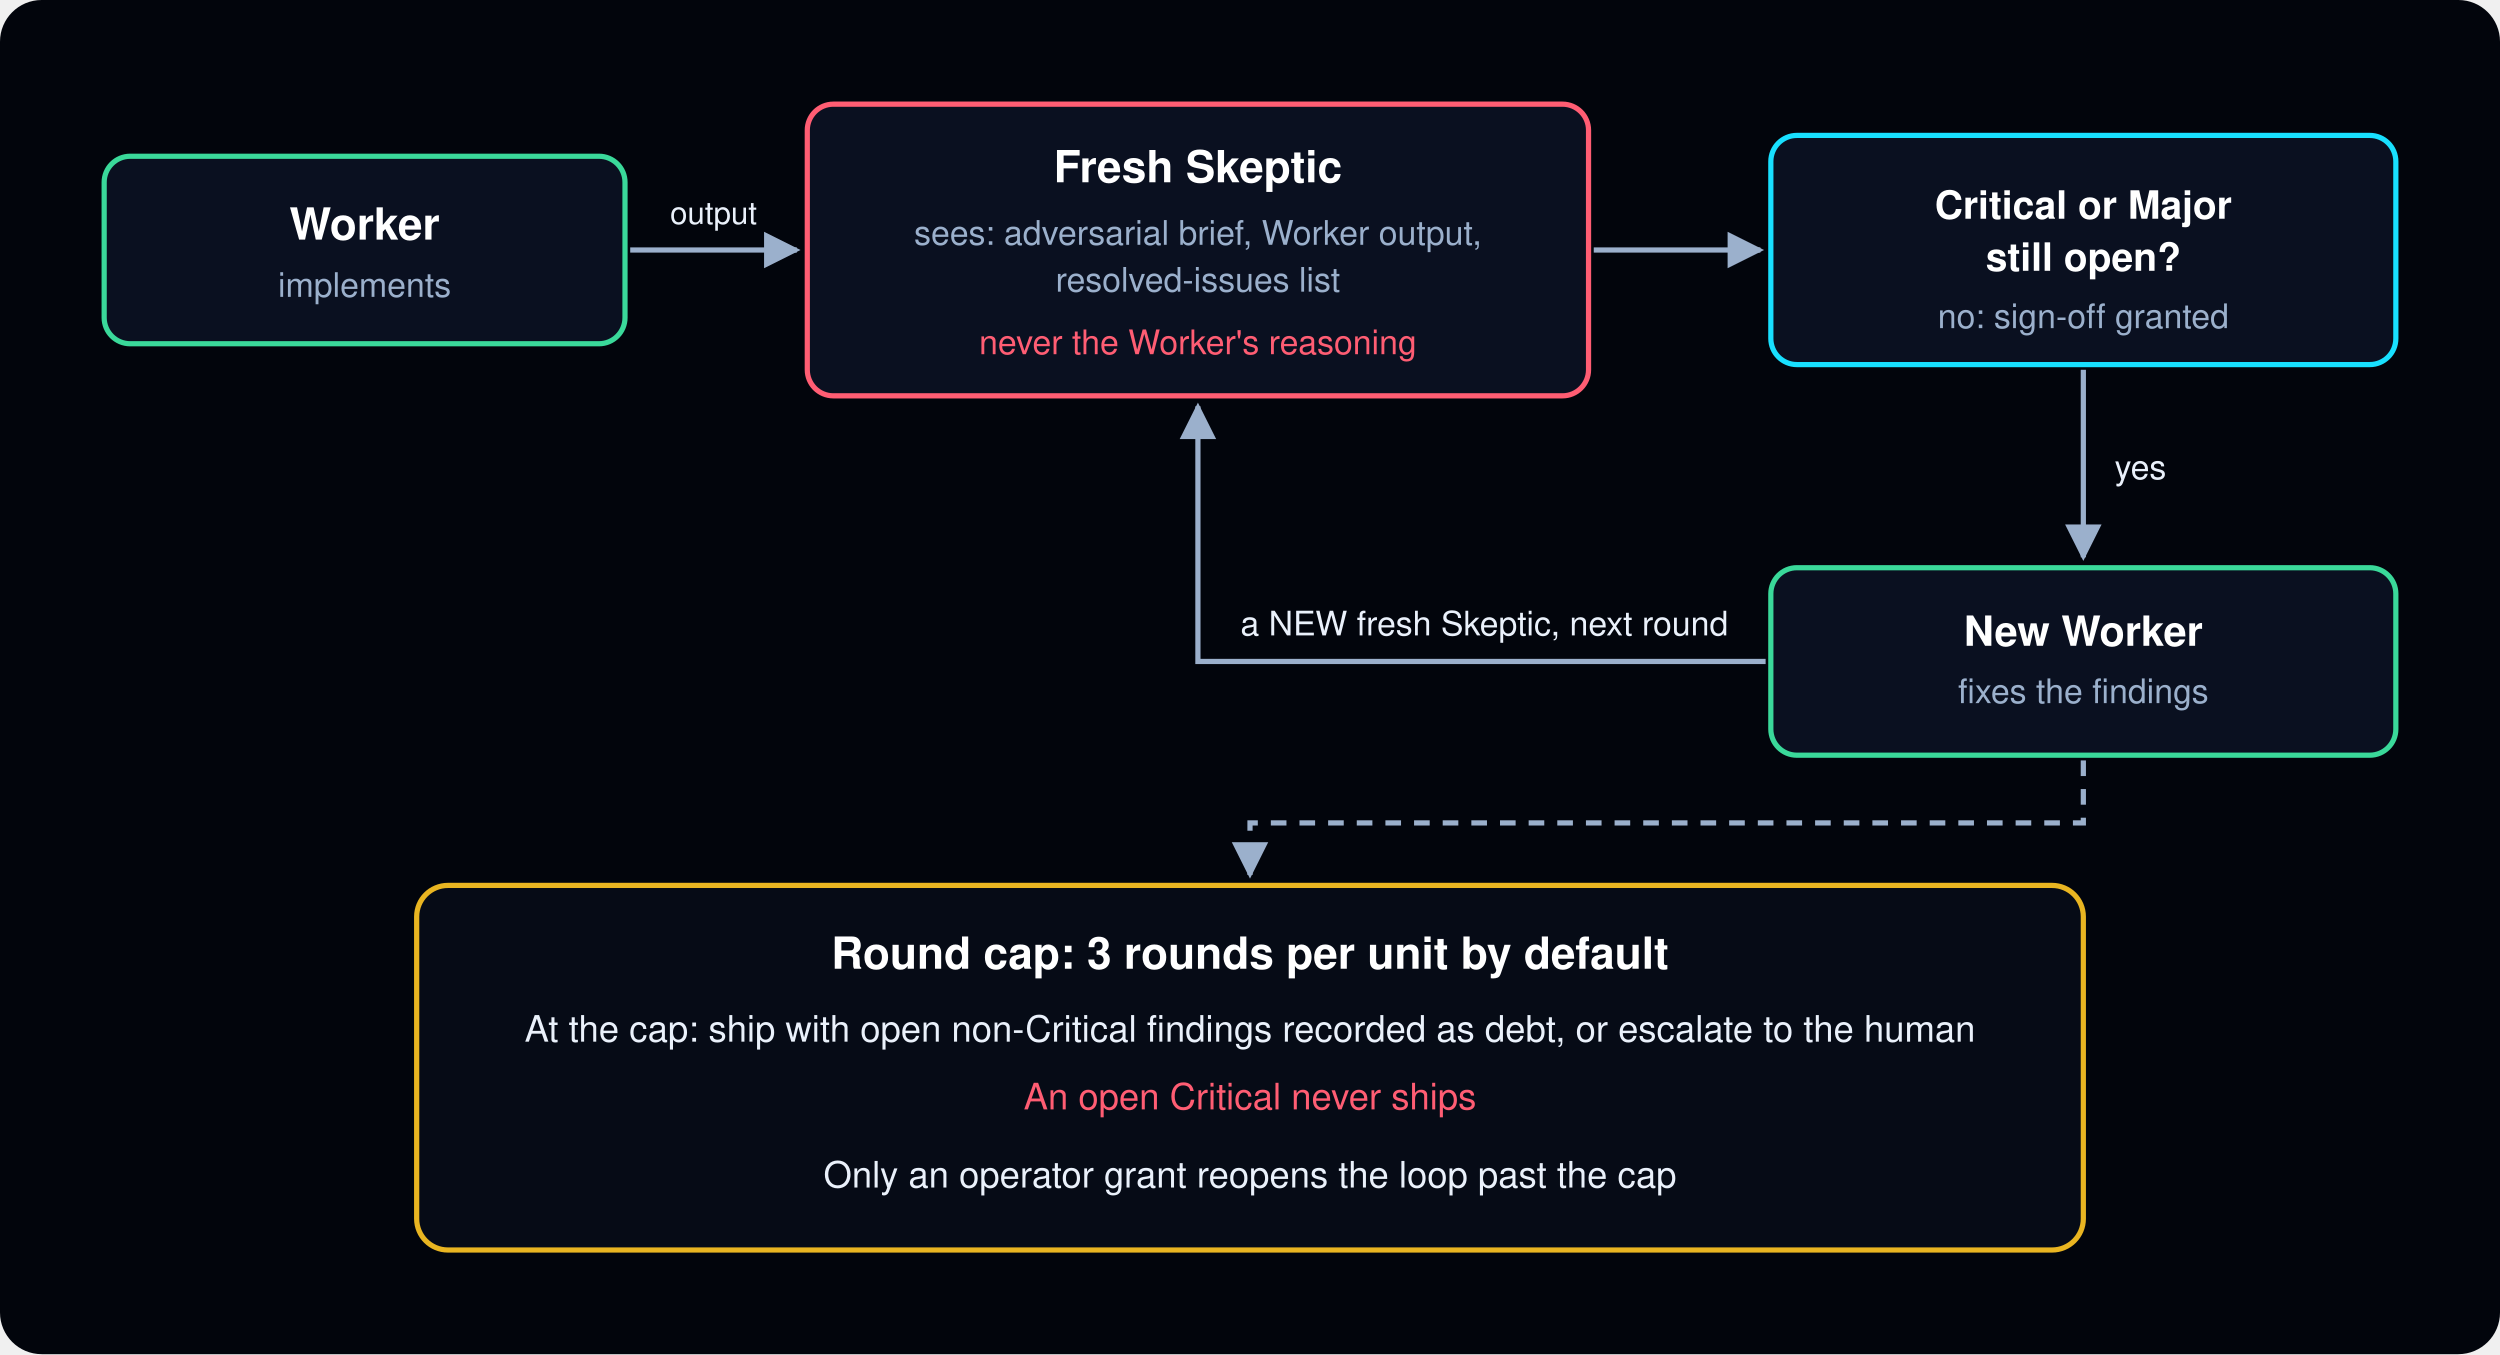
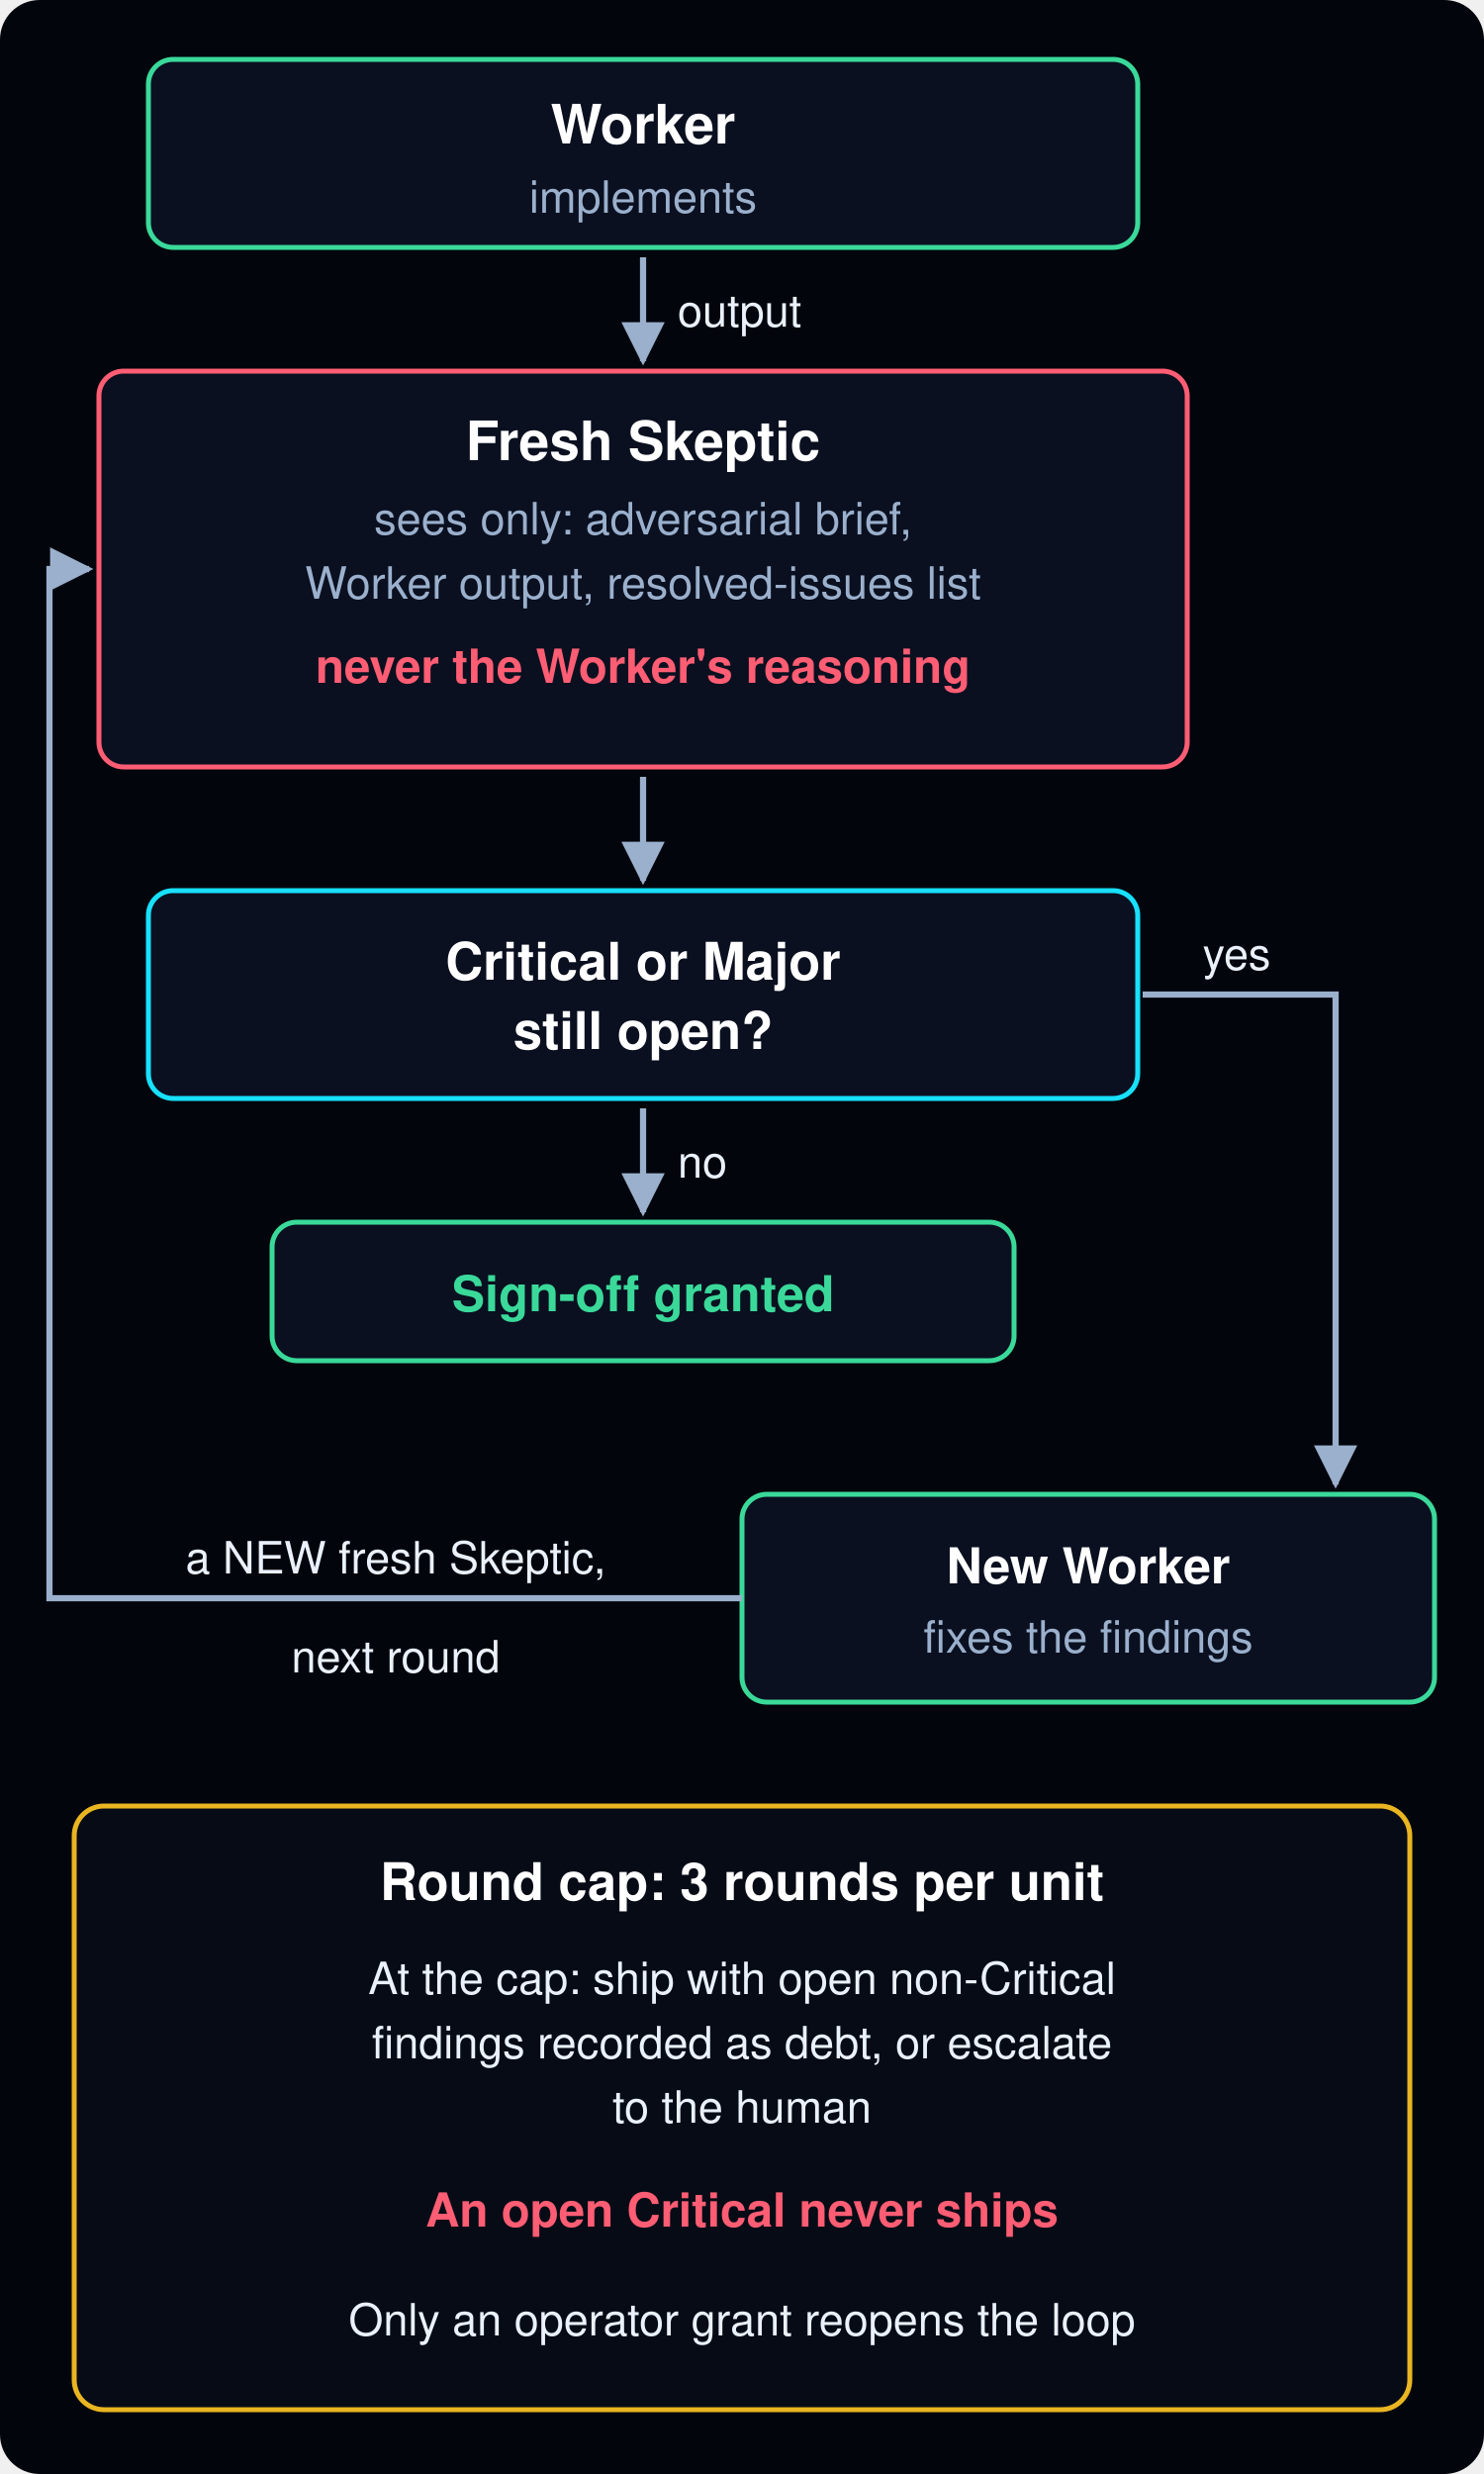
- <svg xmlns="http://www.w3.org/2000/svg" viewBox="0 0 960 520" width="960" height="520" role="img" aria-labelledby="t d">
+ <svg xmlns="http://www.w3.org/2000/svg" viewBox="0 0 600 1000" width="600" height="1000" role="img" aria-labelledby="t d">
  <defs>
    <marker id="ah" viewBox="0 0 10 10" refX="9" refY="5" markerWidth="7" markerHeight="7" orient="auto-start-reverse">
      <path d="M0,0 L10,5 L0,10 z" fill="#9bb0cc" />
    </marker>
  </defs>
-   <rect x="0" y="0" width="960" height="520" rx="16" fill="#02050C" />
+   <rect x="0" y="0" width="600" height="1000" rx="16" fill="#02050C" />
  <g font-family="'Nunito Sans', Helvetica, Arial, sans-serif" text-anchor="middle">
-     <rect x="40" y="60" width="200" height="72" rx="10" fill="#0A1020" stroke="#3ad99a" stroke-width="2" />
-     <text x="140" y="92" font-size="17" font-weight="700" fill="#ffffff">Worker</text>
-     <text x="140" y="114" font-size="13" fill="#9bb0cc">implements</text>
-     <line x1="242" y1="96" x2="306" y2="96" stroke="#9bb0cc" stroke-width="2" marker-end="url(#ah)" />
-     <text x="274" y="86" font-size="12" fill="#eaf1fb">output</text>
-     <rect x="310" y="40" width="300" height="112" rx="10" fill="#0A1020" stroke="#ff5d73" stroke-width="2" />
-     <text x="460" y="70" font-size="17" font-weight="700" fill="#ffffff">Fresh Skeptic</text>
-     <text x="460" y="94" font-size="13" fill="#9bb0cc">sees: adversarial brief, Worker output,</text>
-     <text x="460" y="112" font-size="13" fill="#9bb0cc">resolved-issues list</text>
-     <text x="460" y="136" font-size="13" fill="#ff5d73">never the Worker's reasoning</text>
-     <line x1="612" y1="96" x2="676" y2="96" stroke="#9bb0cc" stroke-width="2" marker-end="url(#ah)" />
-     <rect x="680" y="52" width="240" height="88" rx="10" fill="#0A1020" stroke="#18E0FF" stroke-width="2" />
-     <text x="800" y="84" font-size="15" font-weight="700" fill="#ffffff">Critical or Major</text>
-     <text x="800" y="104" font-size="15" font-weight="700" fill="#ffffff">still open?</text>
-     <text x="800" y="126" font-size="13" fill="#9bb0cc">no: sign-off granted</text>
-     <path d="M800,142 L800,214" fill="none" stroke="#9bb0cc" stroke-width="2" marker-end="url(#ah)" />
-     <text x="812" y="184" font-size="13" fill="#eaf1fb" text-anchor="start">yes</text>
-     <rect x="680" y="218" width="240" height="72" rx="10" fill="#0A1020" stroke="#3ad99a" stroke-width="2" />
-     <text x="800" y="248" font-size="16" font-weight="700" fill="#ffffff">New Worker</text>
-     <text x="800" y="270" font-size="13" fill="#9bb0cc">fixes the findings</text>
-     <path d="M678,254 L460,254 L460,156" fill="none" stroke="#9bb0cc" stroke-width="2" marker-end="url(#ah)" />
-     <text x="570" y="244" font-size="13" fill="#eaf1fb">a NEW fresh Skeptic, next round</text>
-     <rect x="160" y="340" width="640" height="140" rx="12" fill="#060B16" stroke="#E9B521" stroke-width="2" />
-     <text x="480" y="372" font-size="17" font-weight="700" fill="#ffffff">Round cap: 3 rounds per unit by default</text>
-     <text x="480" y="400" font-size="14" fill="#eaf1fb">At the cap: ship with open non-Critical findings recorded as debt, or escalate to the human</text>
-     <text x="480" y="426" font-size="14" fill="#ff5d73">An open Critical never ships</text>
-     <text x="480" y="456" font-size="14" fill="#eaf1fb">Only an operator grant reopens the loop past the cap</text>
-     <path d="M800,292 L800,316 L480,316 L480,336" fill="none" stroke="#9bb0cc" stroke-width="2" stroke-dasharray="6 5" marker-end="url(#ah)" />
+     <rect x="60" y="24" width="400" height="76" rx="10" fill="#0A1020" stroke="#3ad99a" stroke-width="2" />
+     <text x="260" y="58" font-size="22" font-weight="700" fill="#ffffff">Worker</text>
+     <text x="260" y="86" font-size="18" fill="#9bb0cc">implements</text>
+     <line x1="260" y1="104" x2="260" y2="146" stroke="#9bb0cc" stroke-width="2.5" marker-end="url(#ah)" />
+     <text x="274" y="132" font-size="18" fill="#eaf1fb" text-anchor="start">output</text>
+     <rect x="40" y="150" width="440" height="160" rx="10" fill="#0A1020" stroke="#ff5d73" stroke-width="2" />
+     <text x="260" y="186" font-size="22" font-weight="700" fill="#ffffff">Fresh Skeptic</text>
+     <text x="260" y="216" font-size="18" fill="#9bb0cc">sees only: adversarial brief,</text>
+     <text x="260" y="242" font-size="18" fill="#9bb0cc">Worker output, resolved-issues list</text>
+     <text x="260" y="276" font-size="19" font-weight="700" fill="#ff5d73">never the Worker's reasoning</text>
+     <line x1="260" y1="314" x2="260" y2="356" stroke="#9bb0cc" stroke-width="2.5" marker-end="url(#ah)" />
+     <rect x="60" y="360" width="400" height="84" rx="10" fill="#0A1020" stroke="#18E0FF" stroke-width="2" />
+     <text x="260" y="396" font-size="21" font-weight="700" fill="#ffffff">Critical or Major</text>
+     <text x="260" y="424" font-size="21" font-weight="700" fill="#ffffff">still open?</text>
+     <line x1="260" y1="448" x2="260" y2="490" stroke="#9bb0cc" stroke-width="2.5" marker-end="url(#ah)" />
+     <text x="274" y="476" font-size="18" fill="#eaf1fb" text-anchor="start">no</text>
+     <rect x="110" y="494" width="300" height="56" rx="10" fill="#0A1020" stroke="#3ad99a" stroke-width="2" />
+     <text x="260" y="530" font-size="20" font-weight="700" fill="#3ad99a">Sign-off granted</text>
+     <path d="M462,402 L540,402 L540,600" fill="none" stroke="#9bb0cc" stroke-width="2.5" marker-end="url(#ah)" />
+     <text x="500" y="392" font-size="18" fill="#eaf1fb">yes</text>
+     <rect x="300" y="604" width="280" height="84" rx="10" fill="#0A1020" stroke="#3ad99a" stroke-width="2" />
+     <text x="440" y="640" font-size="20" font-weight="700" fill="#ffffff">New Worker</text>
+     <text x="440" y="668" font-size="18" fill="#9bb0cc">fixes the findings</text>
+     <path d="M300,646 L20,646 L20,230 L36,230" fill="none" stroke="#9bb0cc" stroke-width="2.5" marker-end="url(#ah)" />
+     <text x="160" y="636" font-size="18" fill="#eaf1fb">a NEW fresh Skeptic,</text>
+     <text x="160" y="676" font-size="18" fill="#eaf1fb">next round</text>
+     <rect x="30" y="730" width="540" height="244" rx="12" fill="#060B16" stroke="#E9B521" stroke-width="2" />
+     <text x="300" y="768" font-size="21" font-weight="700" fill="#ffffff">Round cap: 3 rounds per unit</text>
+     <text x="300" y="806" font-size="18" fill="#eaf1fb">At the cap: ship with open non-Critical</text>
+     <text x="300" y="832" font-size="18" fill="#eaf1fb">findings recorded as debt, or escalate</text>
+     <text x="300" y="858" font-size="18" fill="#eaf1fb">to the human</text>
+     <text x="300" y="900" font-size="19" font-weight="700" fill="#ff5d73">An open Critical never ships</text>
+     <text x="300" y="944" font-size="18" fill="#eaf1fb">Only an operator grant reopens the loop</text>
  </g>
</svg>
